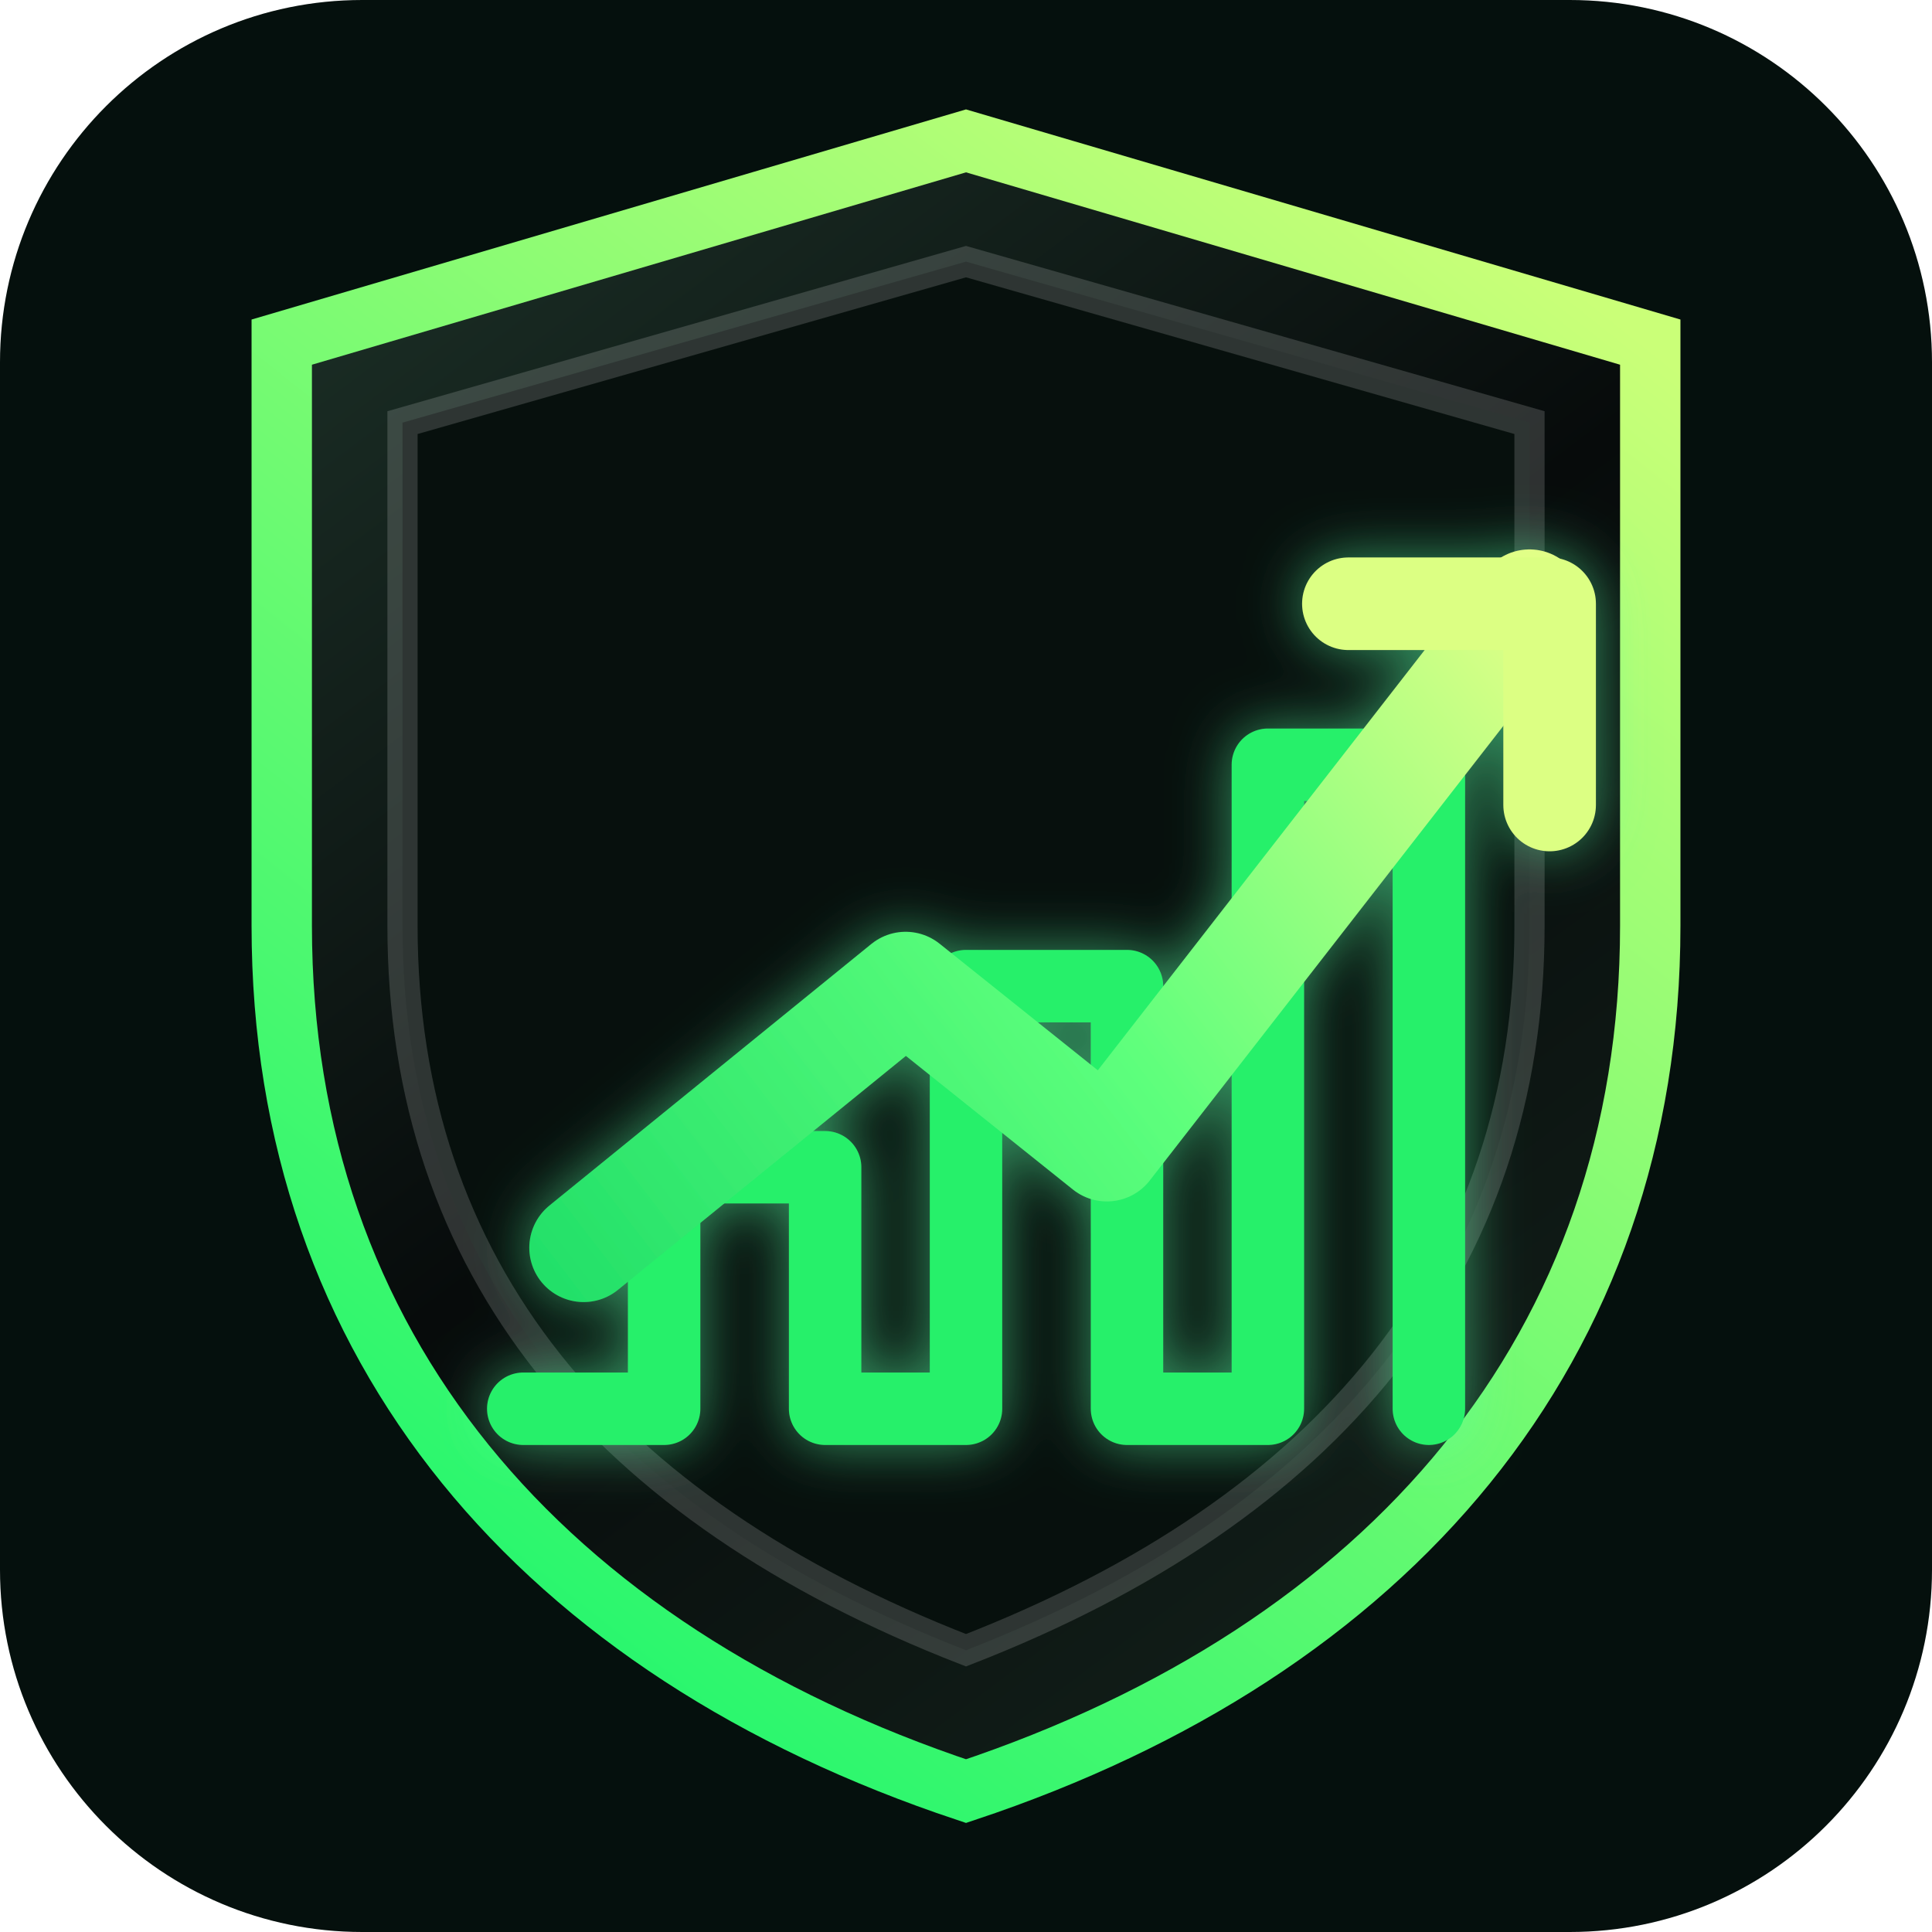
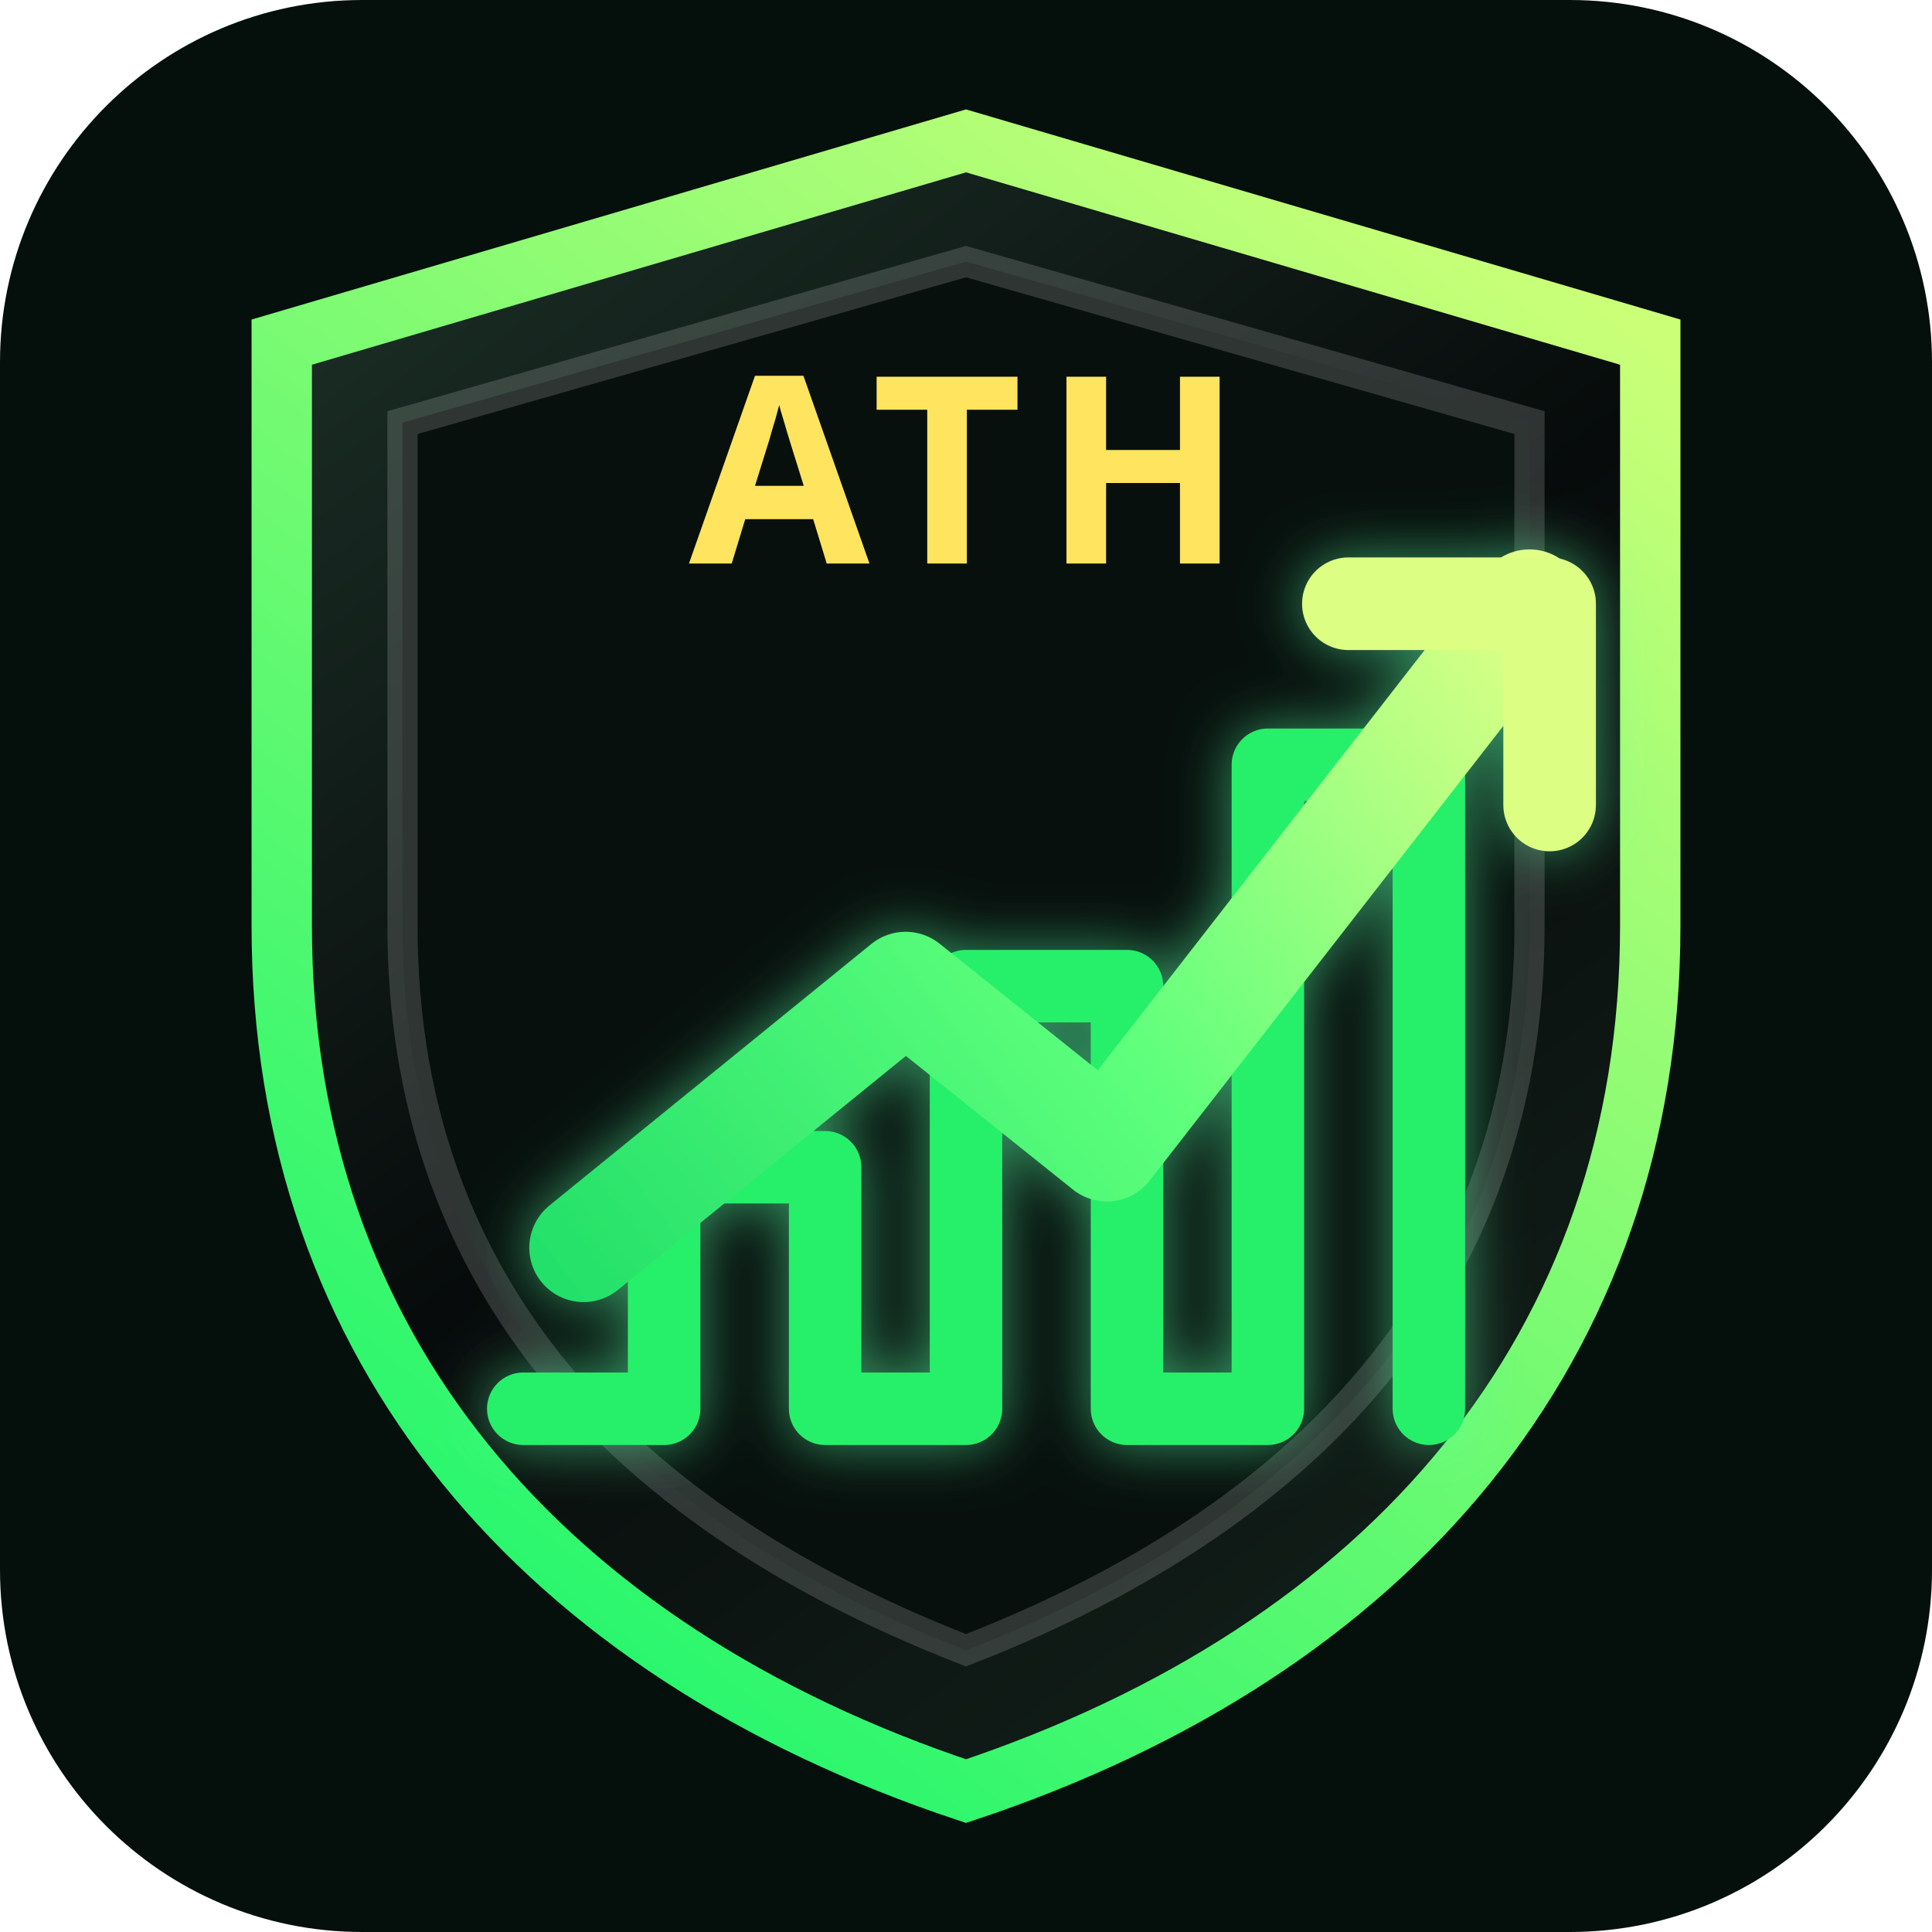
<svg xmlns="http://www.w3.org/2000/svg" viewBox="0 0 96 96" role="img" aria-label="All Time High">
  <defs>
    <linearGradient id="athFrame" x1="18" y1="8" x2="78" y2="88" gradientUnits="userSpaceOnUse">
      <stop offset="0" stop-color="#1c3027" />
      <stop offset=".48" stop-color="#070b0b" />
      <stop offset="1" stop-color="#14231c" />
    </linearGradient>
    <linearGradient id="athStroke" x1="24" y1="82" x2="78" y2="14" gradientUnits="userSpaceOnUse">
      <stop offset="0" stop-color="#22f66d" />
      <stop offset="1" stop-color="#caff78" />
    </linearGradient>
    <linearGradient id="athLine" x1="24" y1="70" x2="76" y2="30" gradientUnits="userSpaceOnUse">
      <stop offset="0" stop-color="#16d965" />
      <stop offset=".55" stop-color="#5dff7c" />
      <stop offset="1" stop-color="#e1ff87" />
    </linearGradient>
    <filter id="athSoftGlow" x="-25%" y="-25%" width="150%" height="150%">
      <feGaussianBlur stdDeviation="1.4" result="blur" />
      <feColorMatrix in="blur" type="matrix" values="0 0 0 0 .1 0 0 0 0 1 0 0 0 0 .38 0 0 0 .55 0" />
      <feMerge>
        <feMergeNode />
        <feMergeNode in="SourceGraphic" />
      </feMerge>
    </filter>
  </defs>
  <rect width="96" height="96" rx="18" fill="#05100d" />
  <path d="M48 7 82 17v29c0 21-13 36-34 43-21-7-34-22-34-43V17L48 7Z" fill="url(#athFrame)" stroke="url(#athStroke)" stroke-width="3" />
  <path d="M48 13 76 21v25c0 17-10 29-28 36-18-7-28-19-28-36V21l28-8Z" fill="#07100d" stroke="rgba(255,255,255,.16)" stroke-width="1.5" />
+   <text x="48" y="28" text-anchor="middle" font-family="Arial Black, Impact, sans-serif" font-size="13" font-weight="900" fill="#ffe45f" letter-spacing="1">ATH</text>
  <g filter="url(#athSoftGlow)">
    <path d="M26 70h7V58h8v12h7V49h8v21h7V38h8v32" fill="none" stroke="#25f06b" stroke-width="3.6" stroke-linecap="round" stroke-linejoin="round" />
    <path d="M29 62 45 49l10 8 21-27" fill="none" stroke="url(#athLine)" stroke-width="5.4" stroke-linecap="round" stroke-linejoin="round" />
    <path d="M67 30h10v10" fill="none" stroke="#dcff83" stroke-width="4.6" stroke-linecap="round" stroke-linejoin="round" />
  </g>
</svg>
